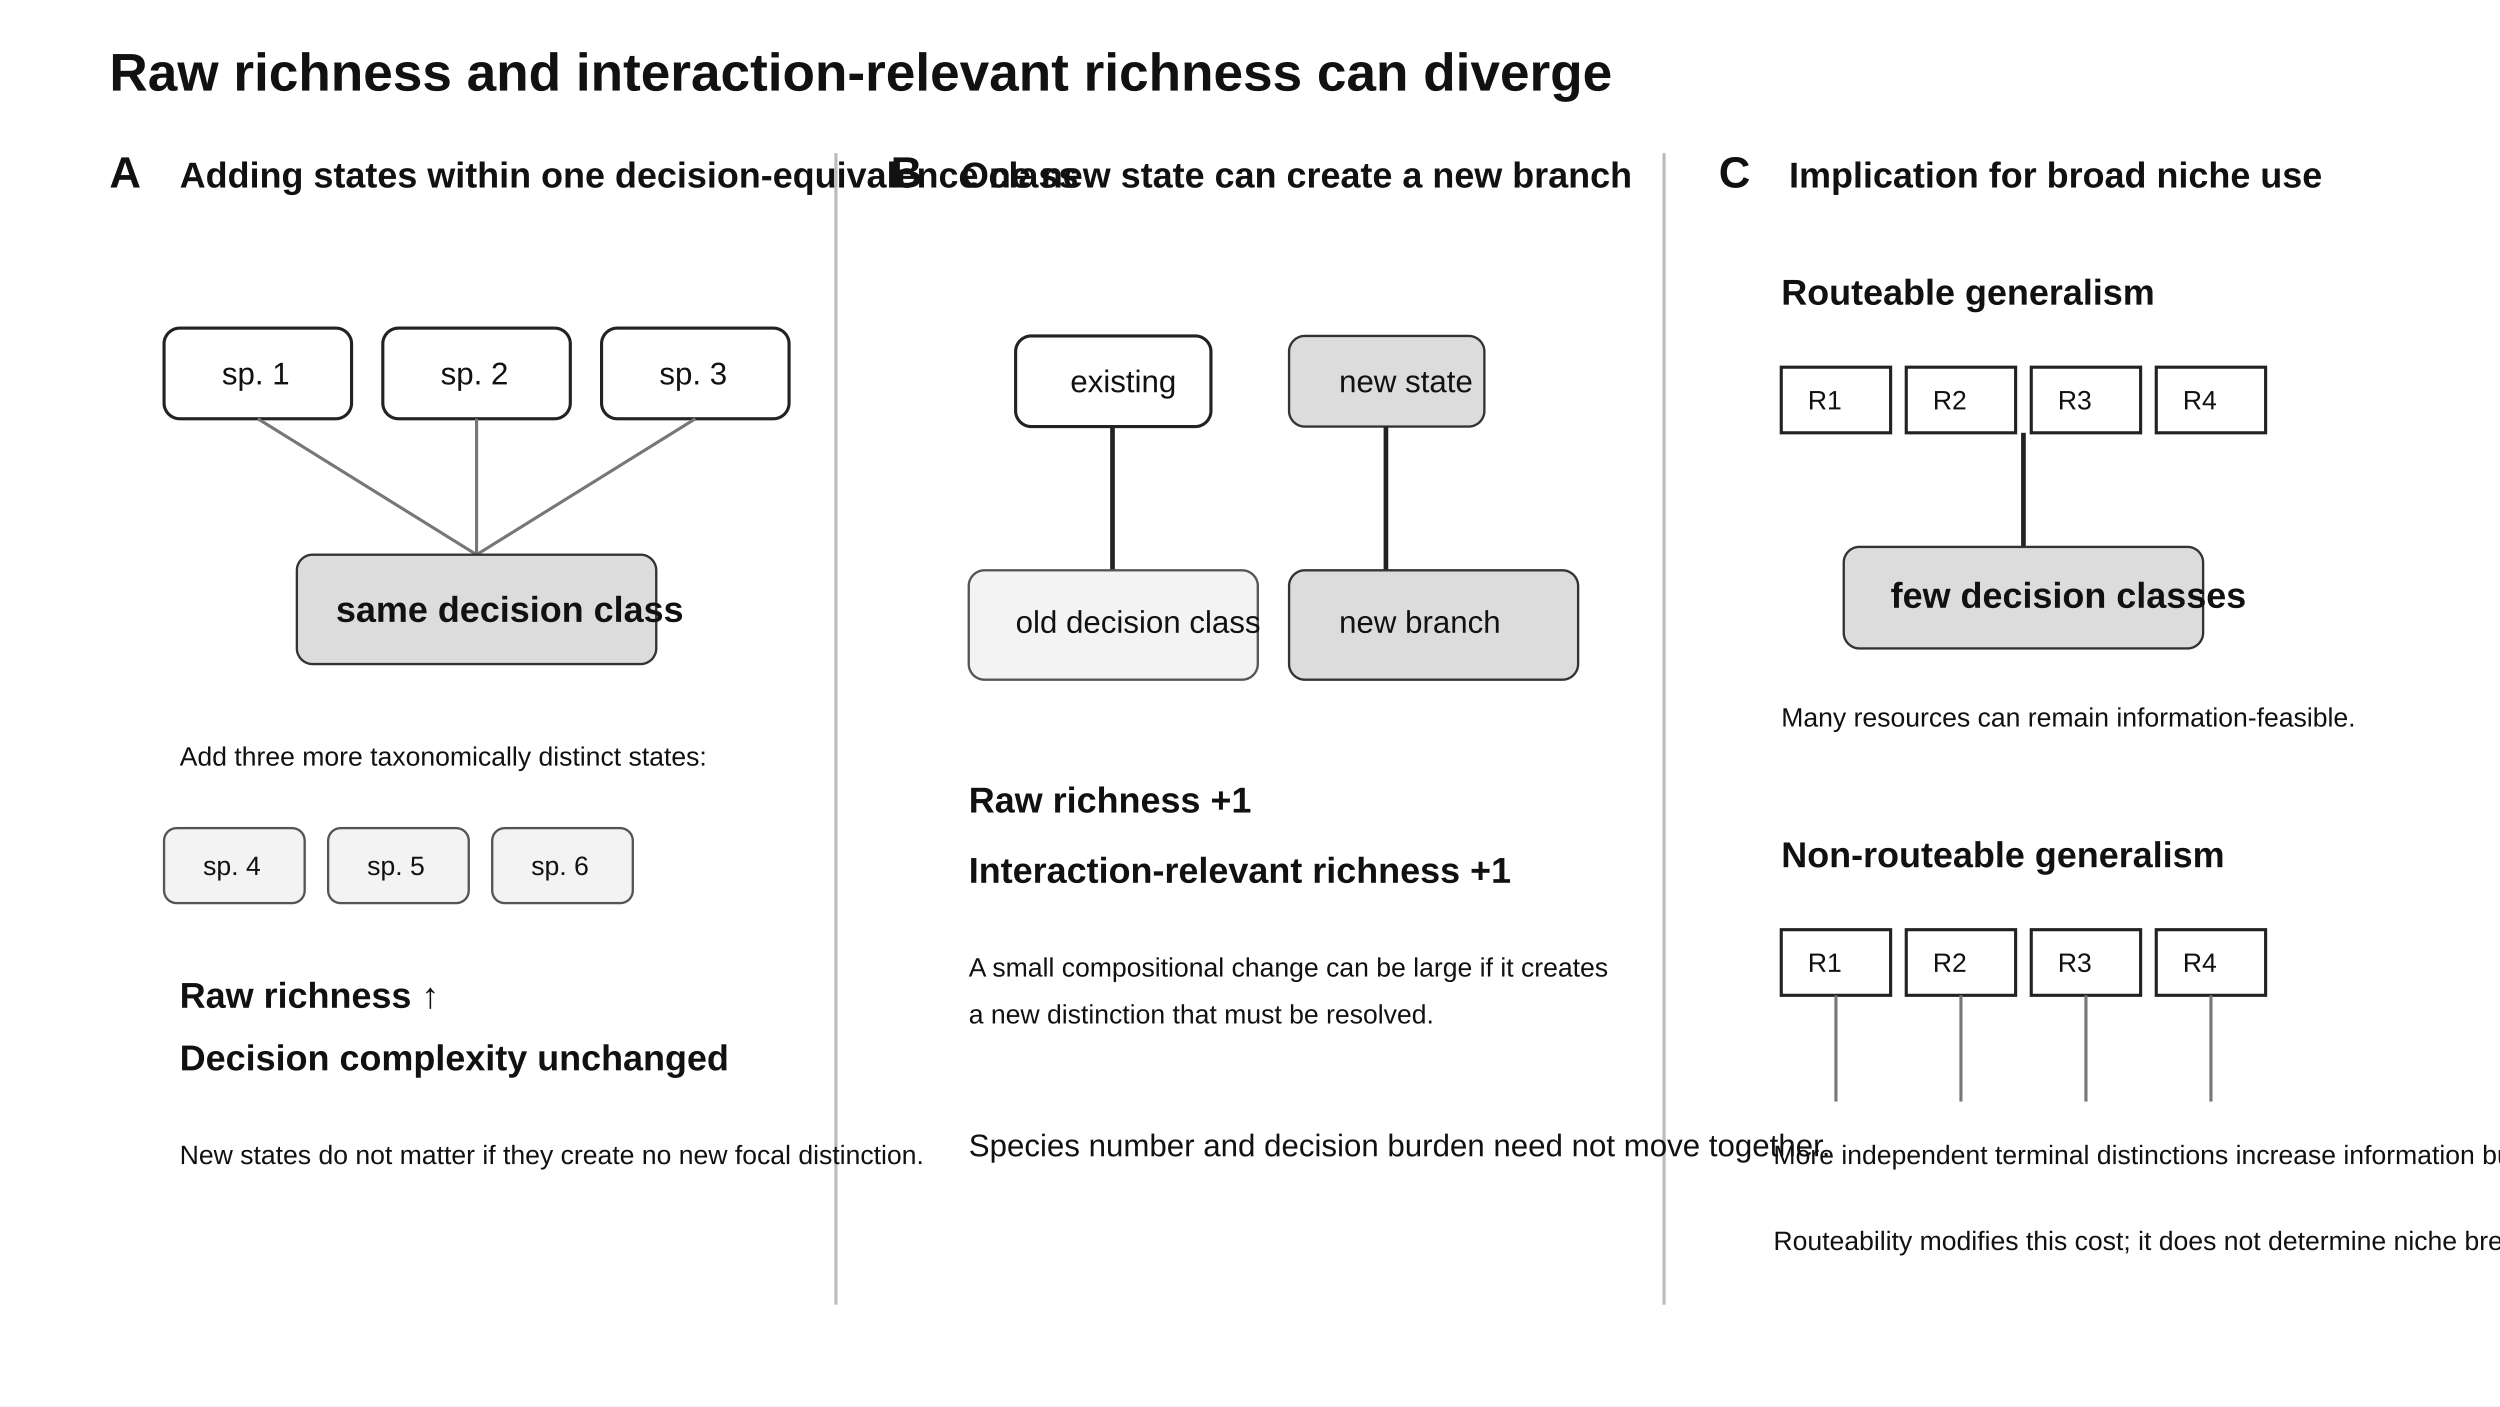
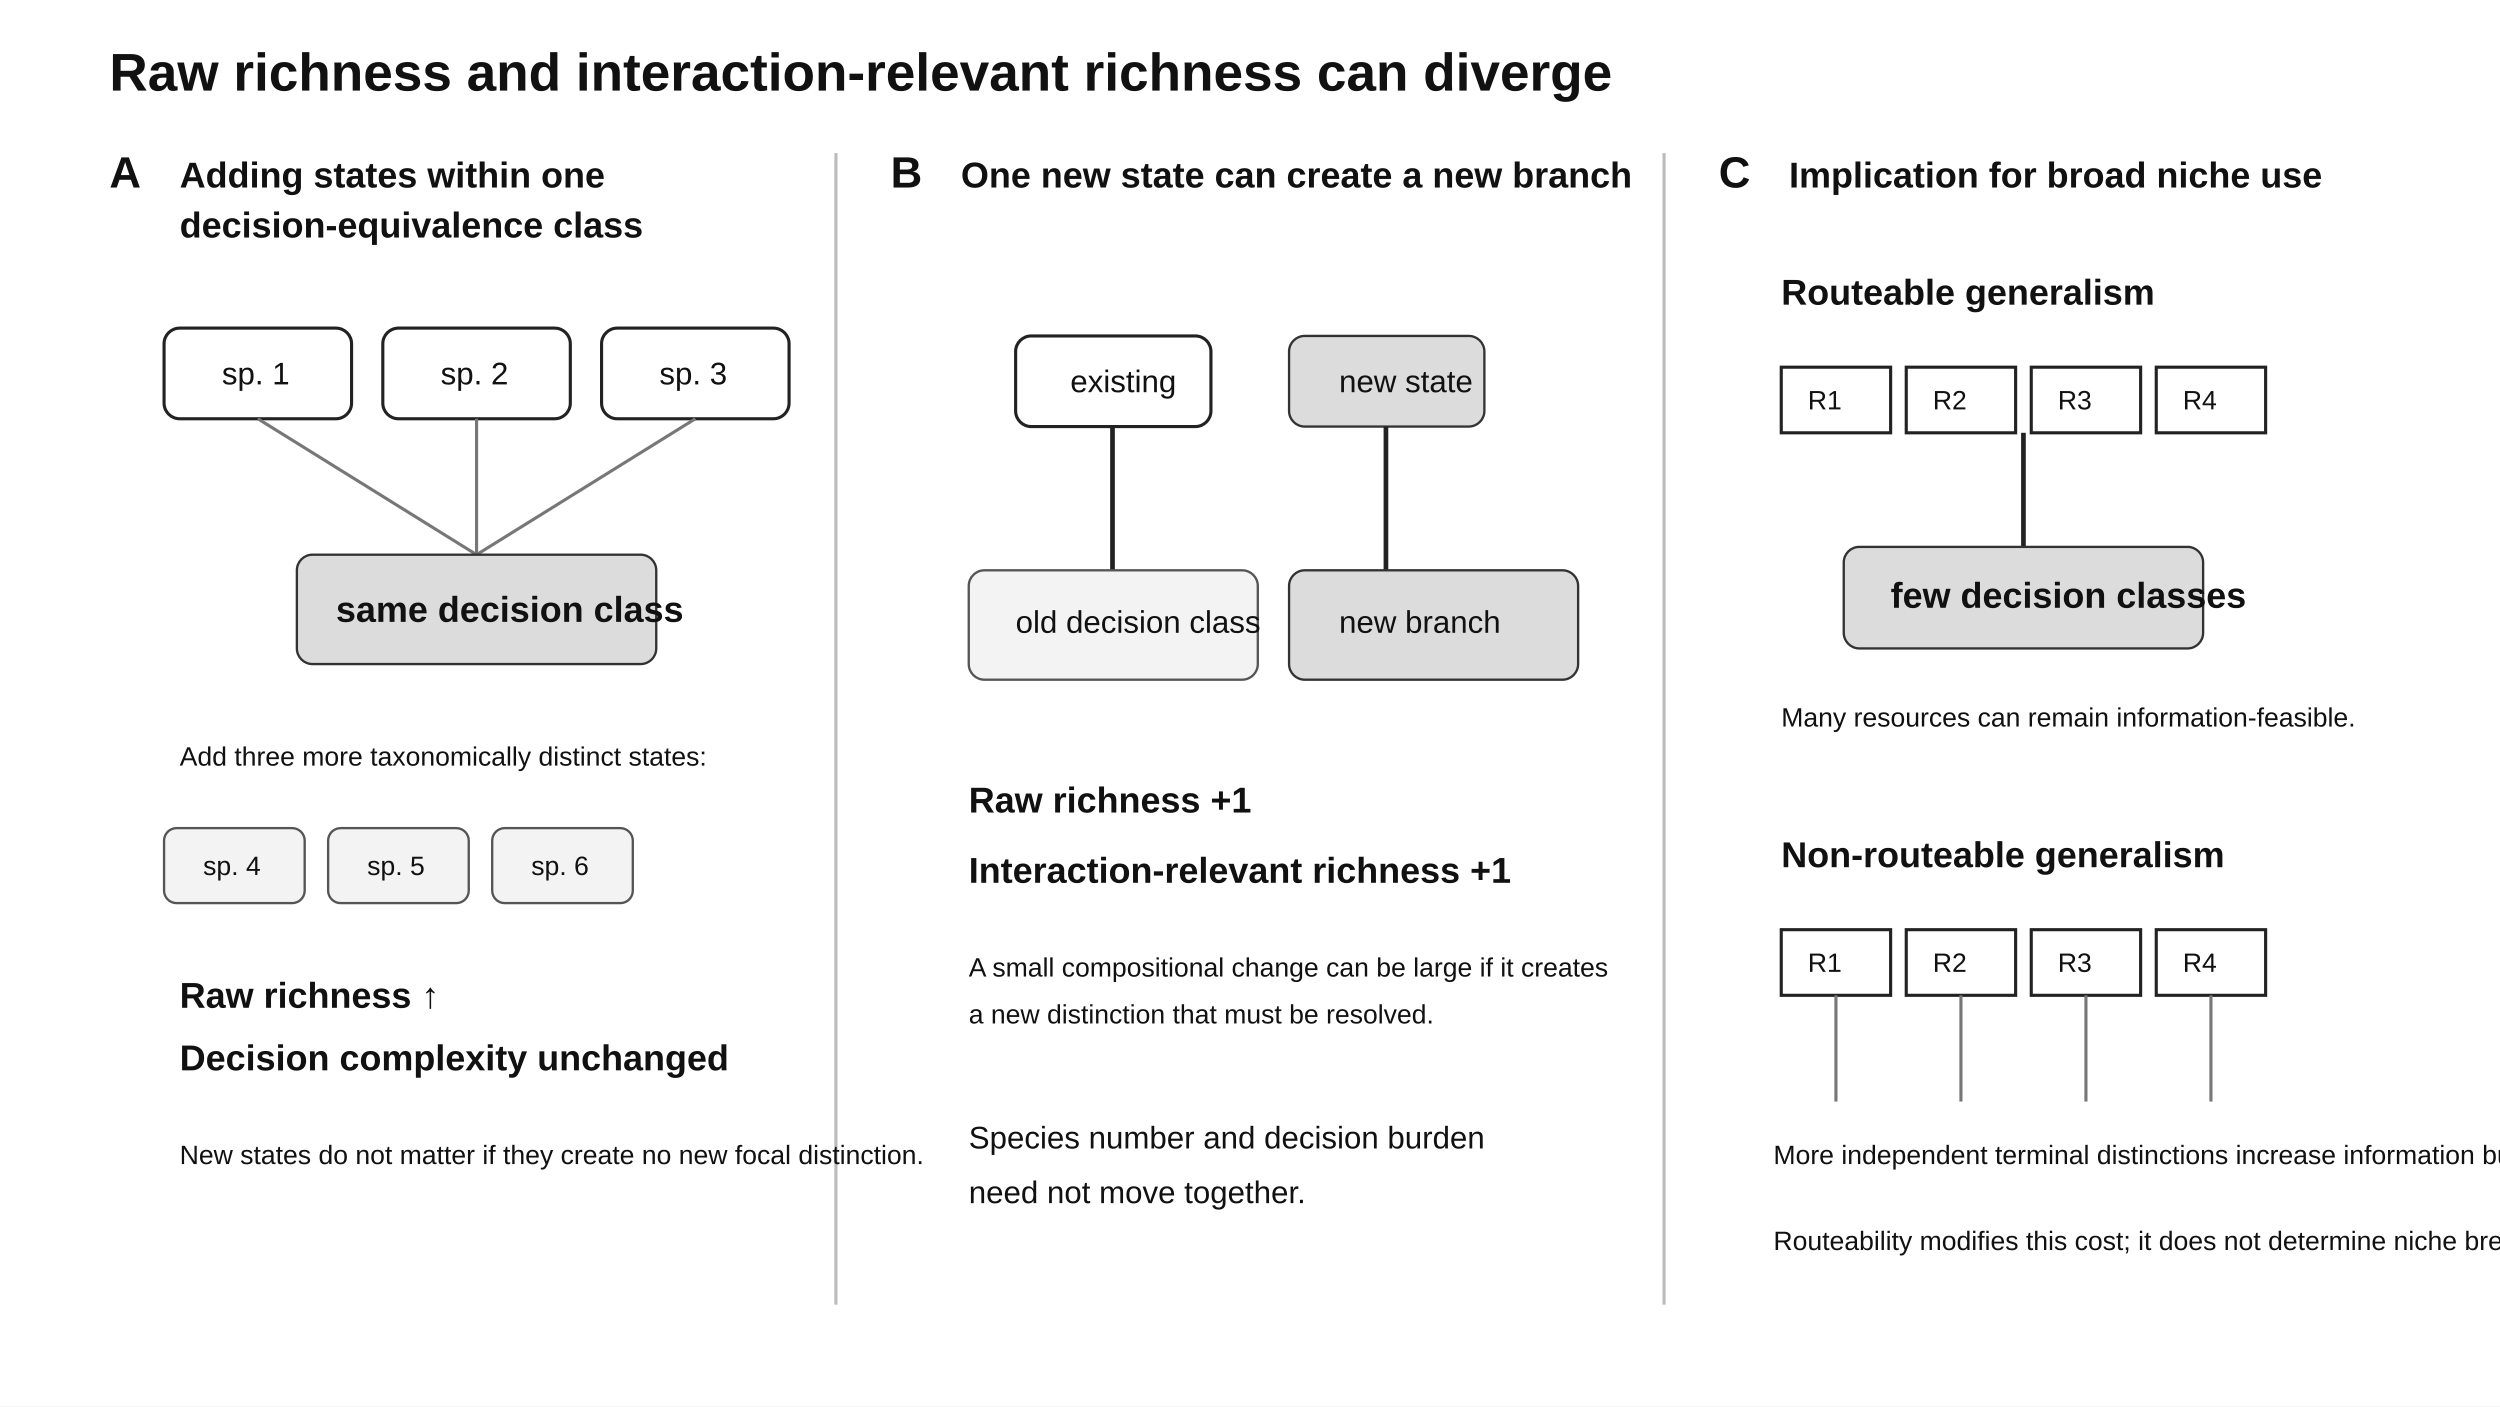
<svg xmlns="http://www.w3.org/2000/svg" width="1600" height="900" viewBox="0 0 1600 900">
  <rect width="1600" height="900" fill="white" />
  <style>
text{font-family:Arial,Helvetica,sans-serif;fill:#111}.title{font-size:34px;font-weight:700}.panel{font-size:28px;font-weight:700}.head{font-size:23px;font-weight:700}.body{font-size:20px}.small{font-size:17px}.tiny{font-size:15px}.box{fill:#fff;stroke:#222;stroke-width:2}.soft{fill:#f3f3f3;stroke:#555;stroke-width:1.5}.dark{fill:#dcdcdc;stroke:#333;stroke-width:1.5}.line{stroke:#222;stroke-width:3;fill:none}.thin{stroke:#777;stroke-width:2;fill:none}.dash{stroke:#777;stroke-width:2;stroke-dasharray:8 7;fill:none}.axis{stroke:#111;stroke-width:3}
</style>
  <text x="70" y="58" class="title">Raw richness and interaction-relevant richness can diverge</text>
  <line x1="535" y1="98" x2="535" y2="835" stroke="#bbb" stroke-width="2" />
  <line x1="1065" y1="98" x2="1065" y2="835" stroke="#bbb" stroke-width="2" />
  <text x="70" y="120" class="panel">A</text>
-   <text x="115" y="120" class="head">Adding states within one decision-equivalence class</text>
+   <text x="115" y="120" class="head">Adding states within one</text>\n<text x="115" y="152" class="head">decision-equivalence class</text>
  <rect x="105" y="210" width="120" height="58" rx="10" class="box" />
  <text x="142" y="246" class="body">sp. 1</text>
  <rect x="245" y="210" width="120" height="58" rx="10" class="box" />
  <text x="282" y="246" class="body">sp. 2</text>
  <rect x="385" y="210" width="120" height="58" rx="10" class="box" />
  <text x="422" y="246" class="body">sp. 3</text>
  <line x1="165" y1="268" x2="305" y2="355" class="thin" />
  <line x1="305" y1="268" x2="305" y2="355" class="thin" />
  <line x1="445" y1="268" x2="305" y2="355" class="thin" />
  <rect x="190" y="355" width="230" height="70" rx="10" class="dark" />
  <text x="215" y="398" class="head">same decision class</text>
  <text x="115" y="490" class="small">Add three more taxonomically distinct states:</text>
  <rect x="105" y="530" width="90" height="48" rx="8" class="soft" />
  <text x="130" y="560" class="small">sp. 4</text>
  <rect x="210" y="530" width="90" height="48" rx="8" class="soft" />
  <text x="235" y="560" class="small">sp. 5</text>
  <rect x="315" y="530" width="90" height="48" rx="8" class="soft" />
  <text x="340" y="560" class="small">sp. 6</text>
  <text x="115" y="645" class="head">Raw richness ↑</text>
  <text x="115" y="685" class="head">Decision complexity unchanged</text>
  <text x="115" y="745" class="small">New states do not matter if they create no new focal distinction.</text>
  <text x="570" y="120" class="panel">B</text>
  <text x="615" y="120" class="head">One new state can create a new branch</text>
  <rect x="650" y="215" width="125" height="58" rx="10" class="box" />
  <text x="685" y="251" class="body">existing</text>
  <rect x="825" y="215" width="125" height="58" rx="10" class="dark" />
  <text x="857" y="251" class="body">new state</text>
  <line x1="712" y1="273" x2="712" y2="365" class="line" />
  <line x1="887" y1="273" x2="887" y2="365" class="line" />
  <rect x="620" y="365" width="185" height="70" rx="10" class="soft" />
  <text x="650" y="405" class="body">old decision class</text>
  <rect x="825" y="365" width="185" height="70" rx="10" class="dark" />
  <text x="857" y="405" class="body">new branch</text>
  <text x="620" y="520" class="head">Raw richness +1</text>
  <text x="620" y="565" class="head">Interaction-relevant richness +1</text>
  <text x="620" y="625" class="small">A small compositional change can be large if it creates</text>
  <text x="620" y="655" class="small">a new distinction that must be resolved.</text>
-   <text x="620" y="740" class="body">Species number and decision burden need not move together.</text>
+   <text x="620" y="735" class="body">Species number and decision burden</text>\n<text x="620" y="770" class="body">need not move together.</text>
  <text x="1100" y="120" class="panel">C</text>
  <text x="1145" y="120" class="head">Implication for broad niche use</text>
  <text x="1140" y="195" class="head">Routeable generalism</text>
  <g>
    <rect x="1140" y="235" width="70" height="42" class="box" />
    <text x="1157" y="262" class="small">R1</text>
    <rect x="1220" y="235" width="70" height="42" class="box" />
    <text x="1237" y="262" class="small">R2</text>
    <rect x="1300" y="235" width="70" height="42" class="box" />
    <text x="1317" y="262" class="small">R3</text>
    <rect x="1380" y="235" width="70" height="42" class="box" />
    <text x="1397" y="262" class="small">R4</text>
  </g>
  <line x1="1295" y1="277" x2="1295" y2="350" class="line" />
  <rect x="1180" y="350" width="230" height="65" rx="10" class="dark" />
  <text x="1210" y="389" class="head">few decision classes</text>
  <text x="1140" y="465" class="small">Many resources can remain information-feasible.</text>
  <text x="1140" y="555" class="head">Non-routeable generalism</text>
  <g>
    <rect x="1140" y="595" width="70" height="42" class="box" />
    <text x="1157" y="622" class="small">R1</text>
    <rect x="1220" y="595" width="70" height="42" class="box" />
    <text x="1237" y="622" class="small">R2</text>
    <rect x="1300" y="595" width="70" height="42" class="box" />
    <text x="1317" y="622" class="small">R3</text>
    <rect x="1380" y="595" width="70" height="42" class="box" />
    <text x="1397" y="622" class="small">R4</text>
  </g>
  <line x1="1175" y1="637" x2="1175" y2="705" class="thin" />
  <line x1="1255" y1="637" x2="1255" y2="705" class="thin" />
  <line x1="1335" y1="637" x2="1335" y2="705" class="thin" />
  <line x1="1415" y1="637" x2="1415" y2="705" class="thin" />
  <text x="1135" y="745" class="small">More independent terminal distinctions increase information burden.</text>
  <text x="1135" y="800" class="small">Routeability modifies this cost; it does not determine niche breadth alone.</text>
</svg>
